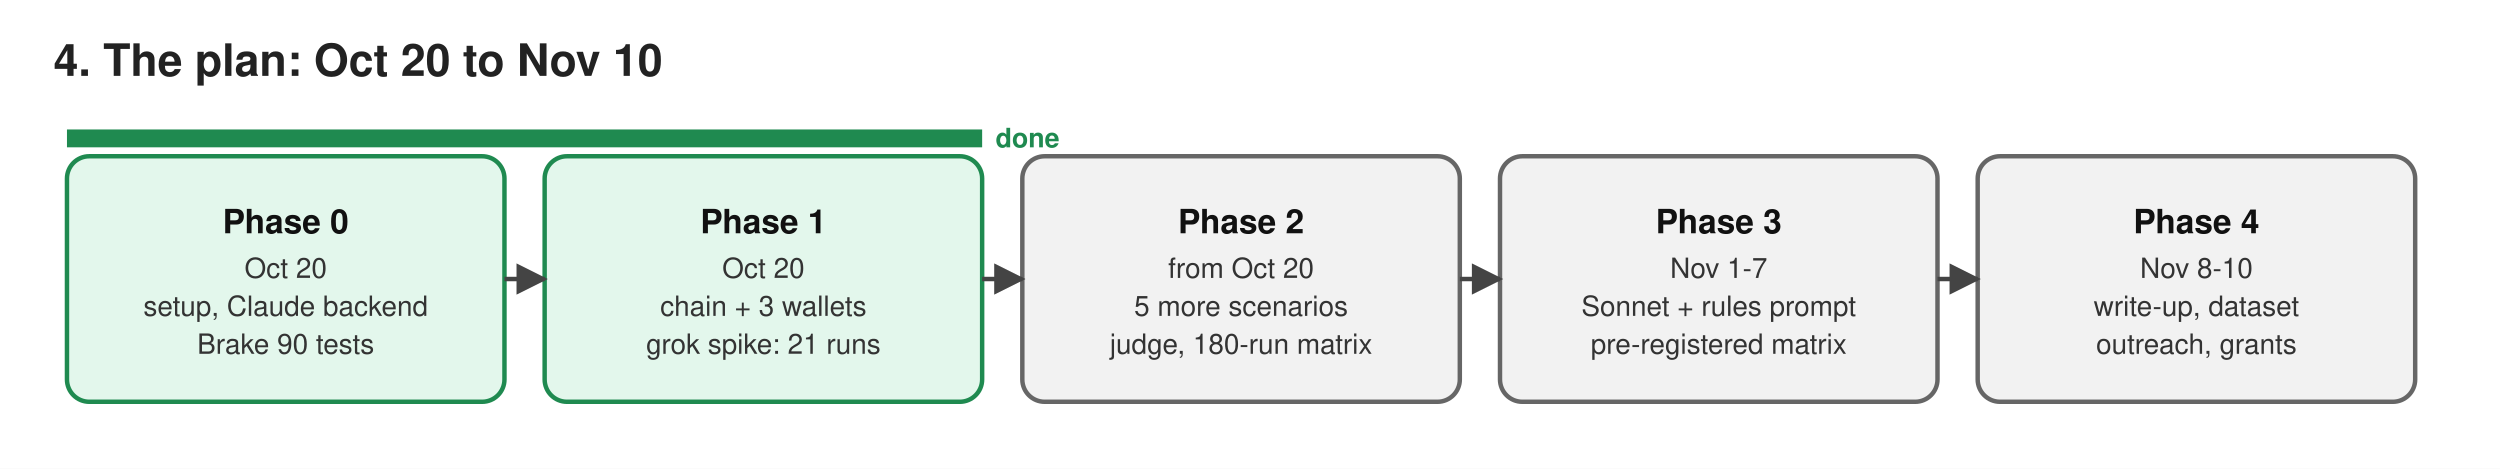
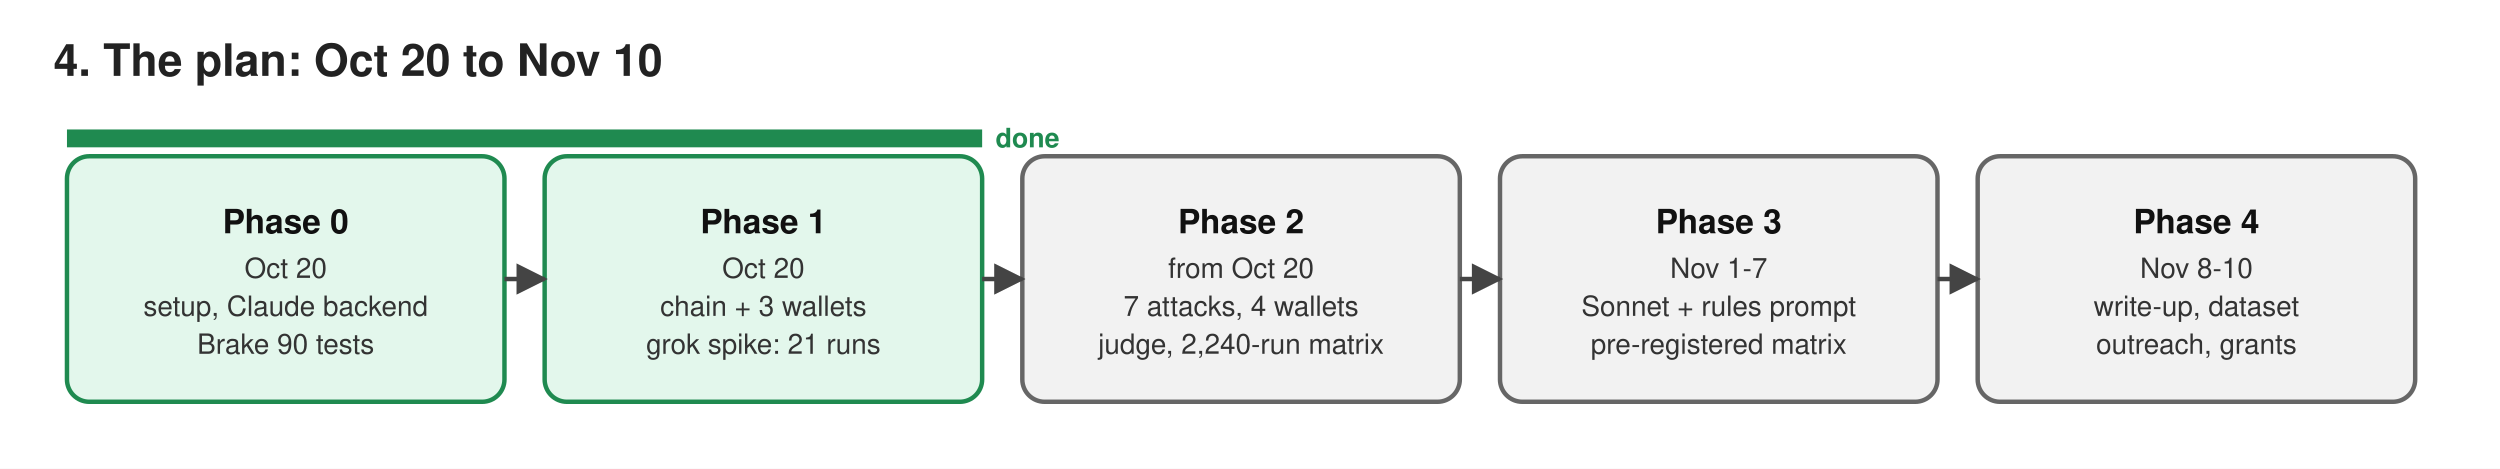
<svg xmlns="http://www.w3.org/2000/svg" width="1120" height="210" viewBox="0 0 1120 210" font-family="Helvetica, Arial, sans-serif">
  <defs>
    <marker id="a" viewBox="0 0 10 10" refX="9" refY="5" markerWidth="7" markerHeight="7" orient="auto-start-reverse">
      <path d="M0,0 L10,5 L0,10 z" fill="#444" />
    </marker>
  </defs>
  <rect x="0" y="0" width="1120" height="210" fill="#ffffff" />
  <text x="24" y="34" font-size="20" font-weight="bold" fill="#222">4. The plan: Oct 20 to Nov 10</text>
  <rect x="30" y="70" width="196" height="110" rx="10" fill="#e3f7ec" stroke="#1f8a50" stroke-width="2" />
  <text x="128.0" y="104.5" font-size="15" font-weight="bold" fill="#111" text-anchor="middle">Phase 0</text>
  <text x="128.0" y="124.5" font-size="12.5" fill="#333" text-anchor="middle">Oct 20</text>
  <text x="128.0" y="141.5" font-size="12.5" fill="#333" text-anchor="middle">setup, Claude backend</text>
  <text x="128.0" y="158.5" font-size="12.5" fill="#333" text-anchor="middle">Brake 90 tests</text>
  <rect x="244" y="70" width="196" height="110" rx="10" fill="#e3f7ec" stroke="#1f8a50" stroke-width="2" />
  <text x="342.0" y="104.5" font-size="15" font-weight="bold" fill="#111" text-anchor="middle">Phase 1</text>
  <text x="342.0" y="124.5" font-size="12.5" fill="#333" text-anchor="middle">Oct 20</text>
  <text x="342.0" y="141.5" font-size="12.5" fill="#333" text-anchor="middle">chain + 3 wallets</text>
  <text x="342.0" y="158.5" font-size="12.5" fill="#333" text-anchor="middle">grok spike: 21 runs</text>
  <path d="M226,125 L244,125" fill="none" stroke="#444" stroke-width="2" marker-end="url(#a)" />
  <rect x="458" y="70" width="196" height="110" rx="10" fill="#f2f2f2" stroke="#666666" stroke-width="2" />
  <text x="556.0" y="104.5" font-size="15" font-weight="bold" fill="#111" text-anchor="middle">Phase 2</text>
  <text x="556.0" y="124.5" font-size="12.5" fill="#333" text-anchor="middle">from Oct 20</text>
-   <text x="556.0" y="141.5" font-size="12.5" fill="#333" text-anchor="middle">5 more scenarios</text>
-   <text x="556.0" y="158.5" font-size="12.5" fill="#333" text-anchor="middle">judge, 180-run matrix</text>
+   <text x="556.0" y="141.5" font-size="12.5" fill="#333" text-anchor="middle">7 attacks, 4 wallets</text>
+   <text x="556.0" y="158.5" font-size="12.5" fill="#333" text-anchor="middle">judge, 2,240-run matrix</text>
  <path d="M440,125 L458,125" fill="none" stroke="#444" stroke-width="2" marker-end="url(#a)" />
  <rect x="672" y="70" width="196" height="110" rx="10" fill="#f2f2f2" stroke="#666666" stroke-width="2" />
  <text x="770.0" y="104.5" font-size="15" font-weight="bold" fill="#111" text-anchor="middle">Phase 3</text>
  <text x="770.0" y="124.5" font-size="12.5" fill="#333" text-anchor="middle">Nov 1-7</text>
  <text x="770.0" y="141.5" font-size="12.5" fill="#333" text-anchor="middle">Sonnet + rules prompt</text>
  <text x="770.0" y="158.5" font-size="12.5" fill="#333" text-anchor="middle">pre-registered matrix</text>
  <path d="M654,125 L672,125" fill="none" stroke="#444" stroke-width="2" marker-end="url(#a)" />
  <rect x="886" y="70" width="196" height="110" rx="10" fill="#f2f2f2" stroke="#666666" stroke-width="2" />
  <text x="984.0" y="104.5" font-size="15" font-weight="bold" fill="#111" text-anchor="middle">Phase 4</text>
  <text x="984.0" y="124.5" font-size="12.5" fill="#333" text-anchor="middle">Nov 8-10</text>
  <text x="984.0" y="141.5" font-size="12.5" fill="#333" text-anchor="middle">write-up, dataset</text>
  <text x="984.0" y="158.5" font-size="12.5" fill="#333" text-anchor="middle">outreach, grants</text>
  <path d="M868,125 L886,125" fill="none" stroke="#444" stroke-width="2" marker-end="url(#a)" />
  <rect x="30" y="58" width="410" height="8" fill="#1f8a50" />
  <text x="446" y="66" font-size="12" fill="#1f8a50" text-anchor="start" font-weight="bold">done</text>
</svg>
